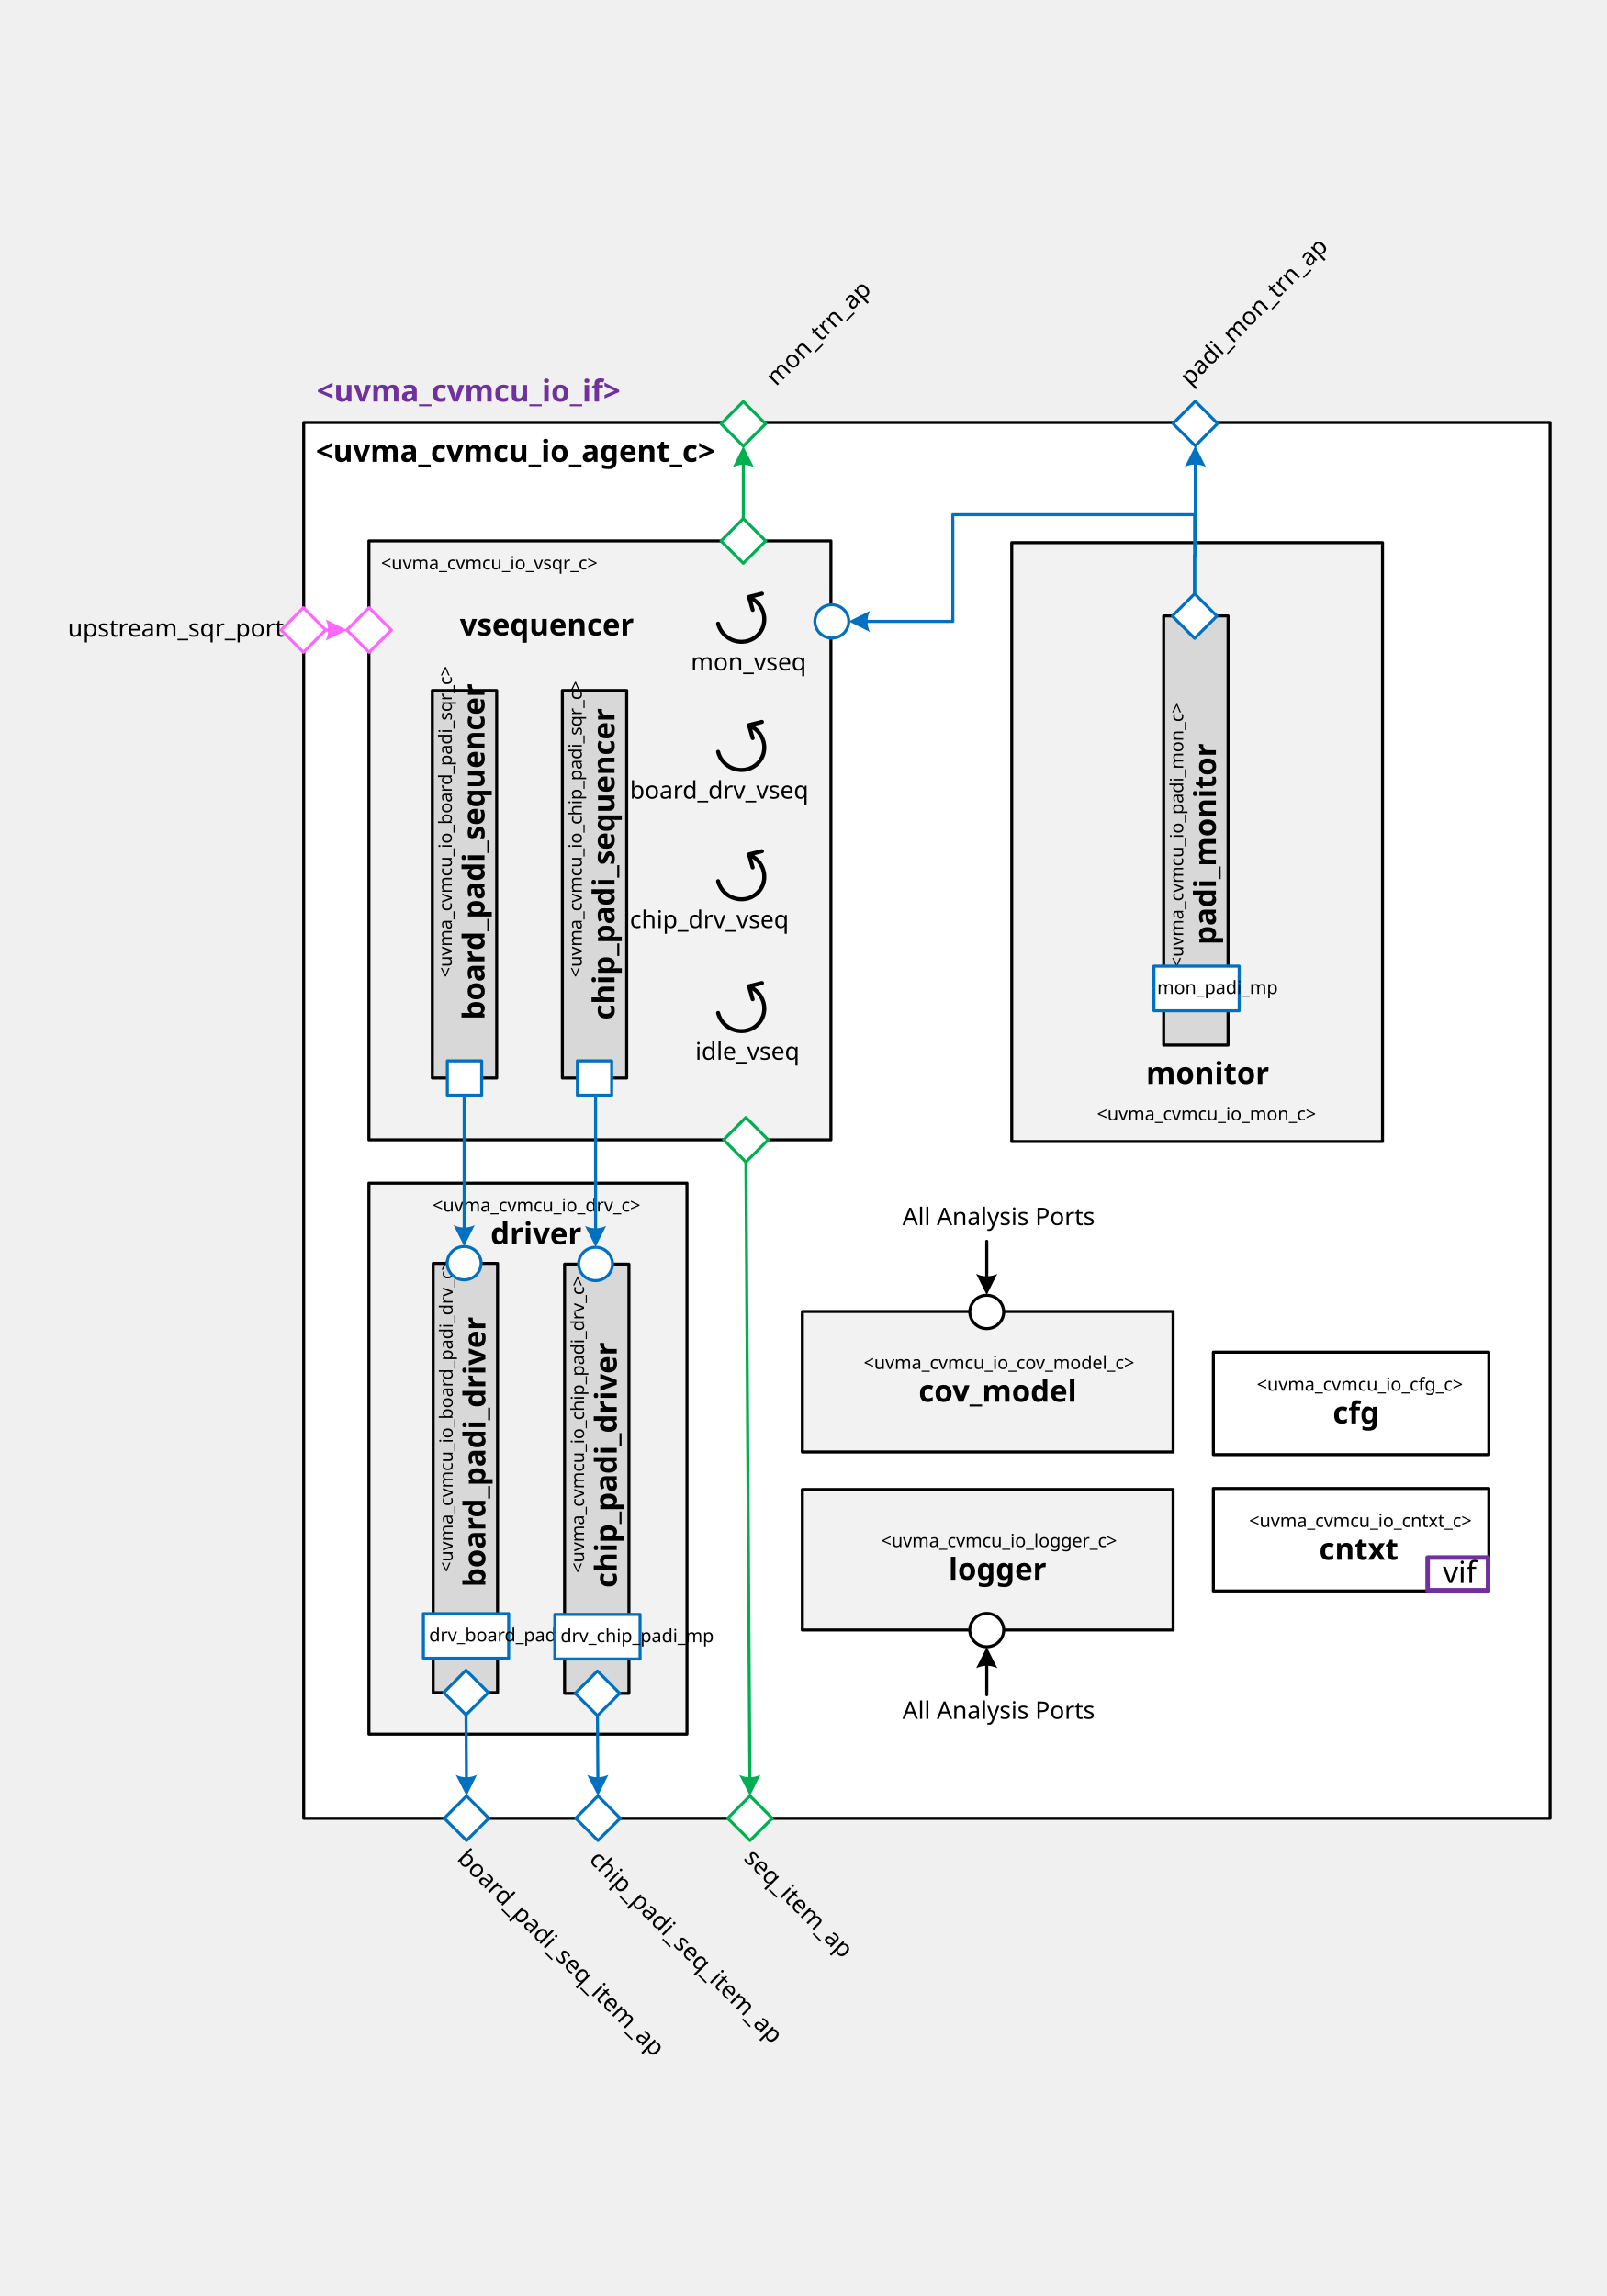
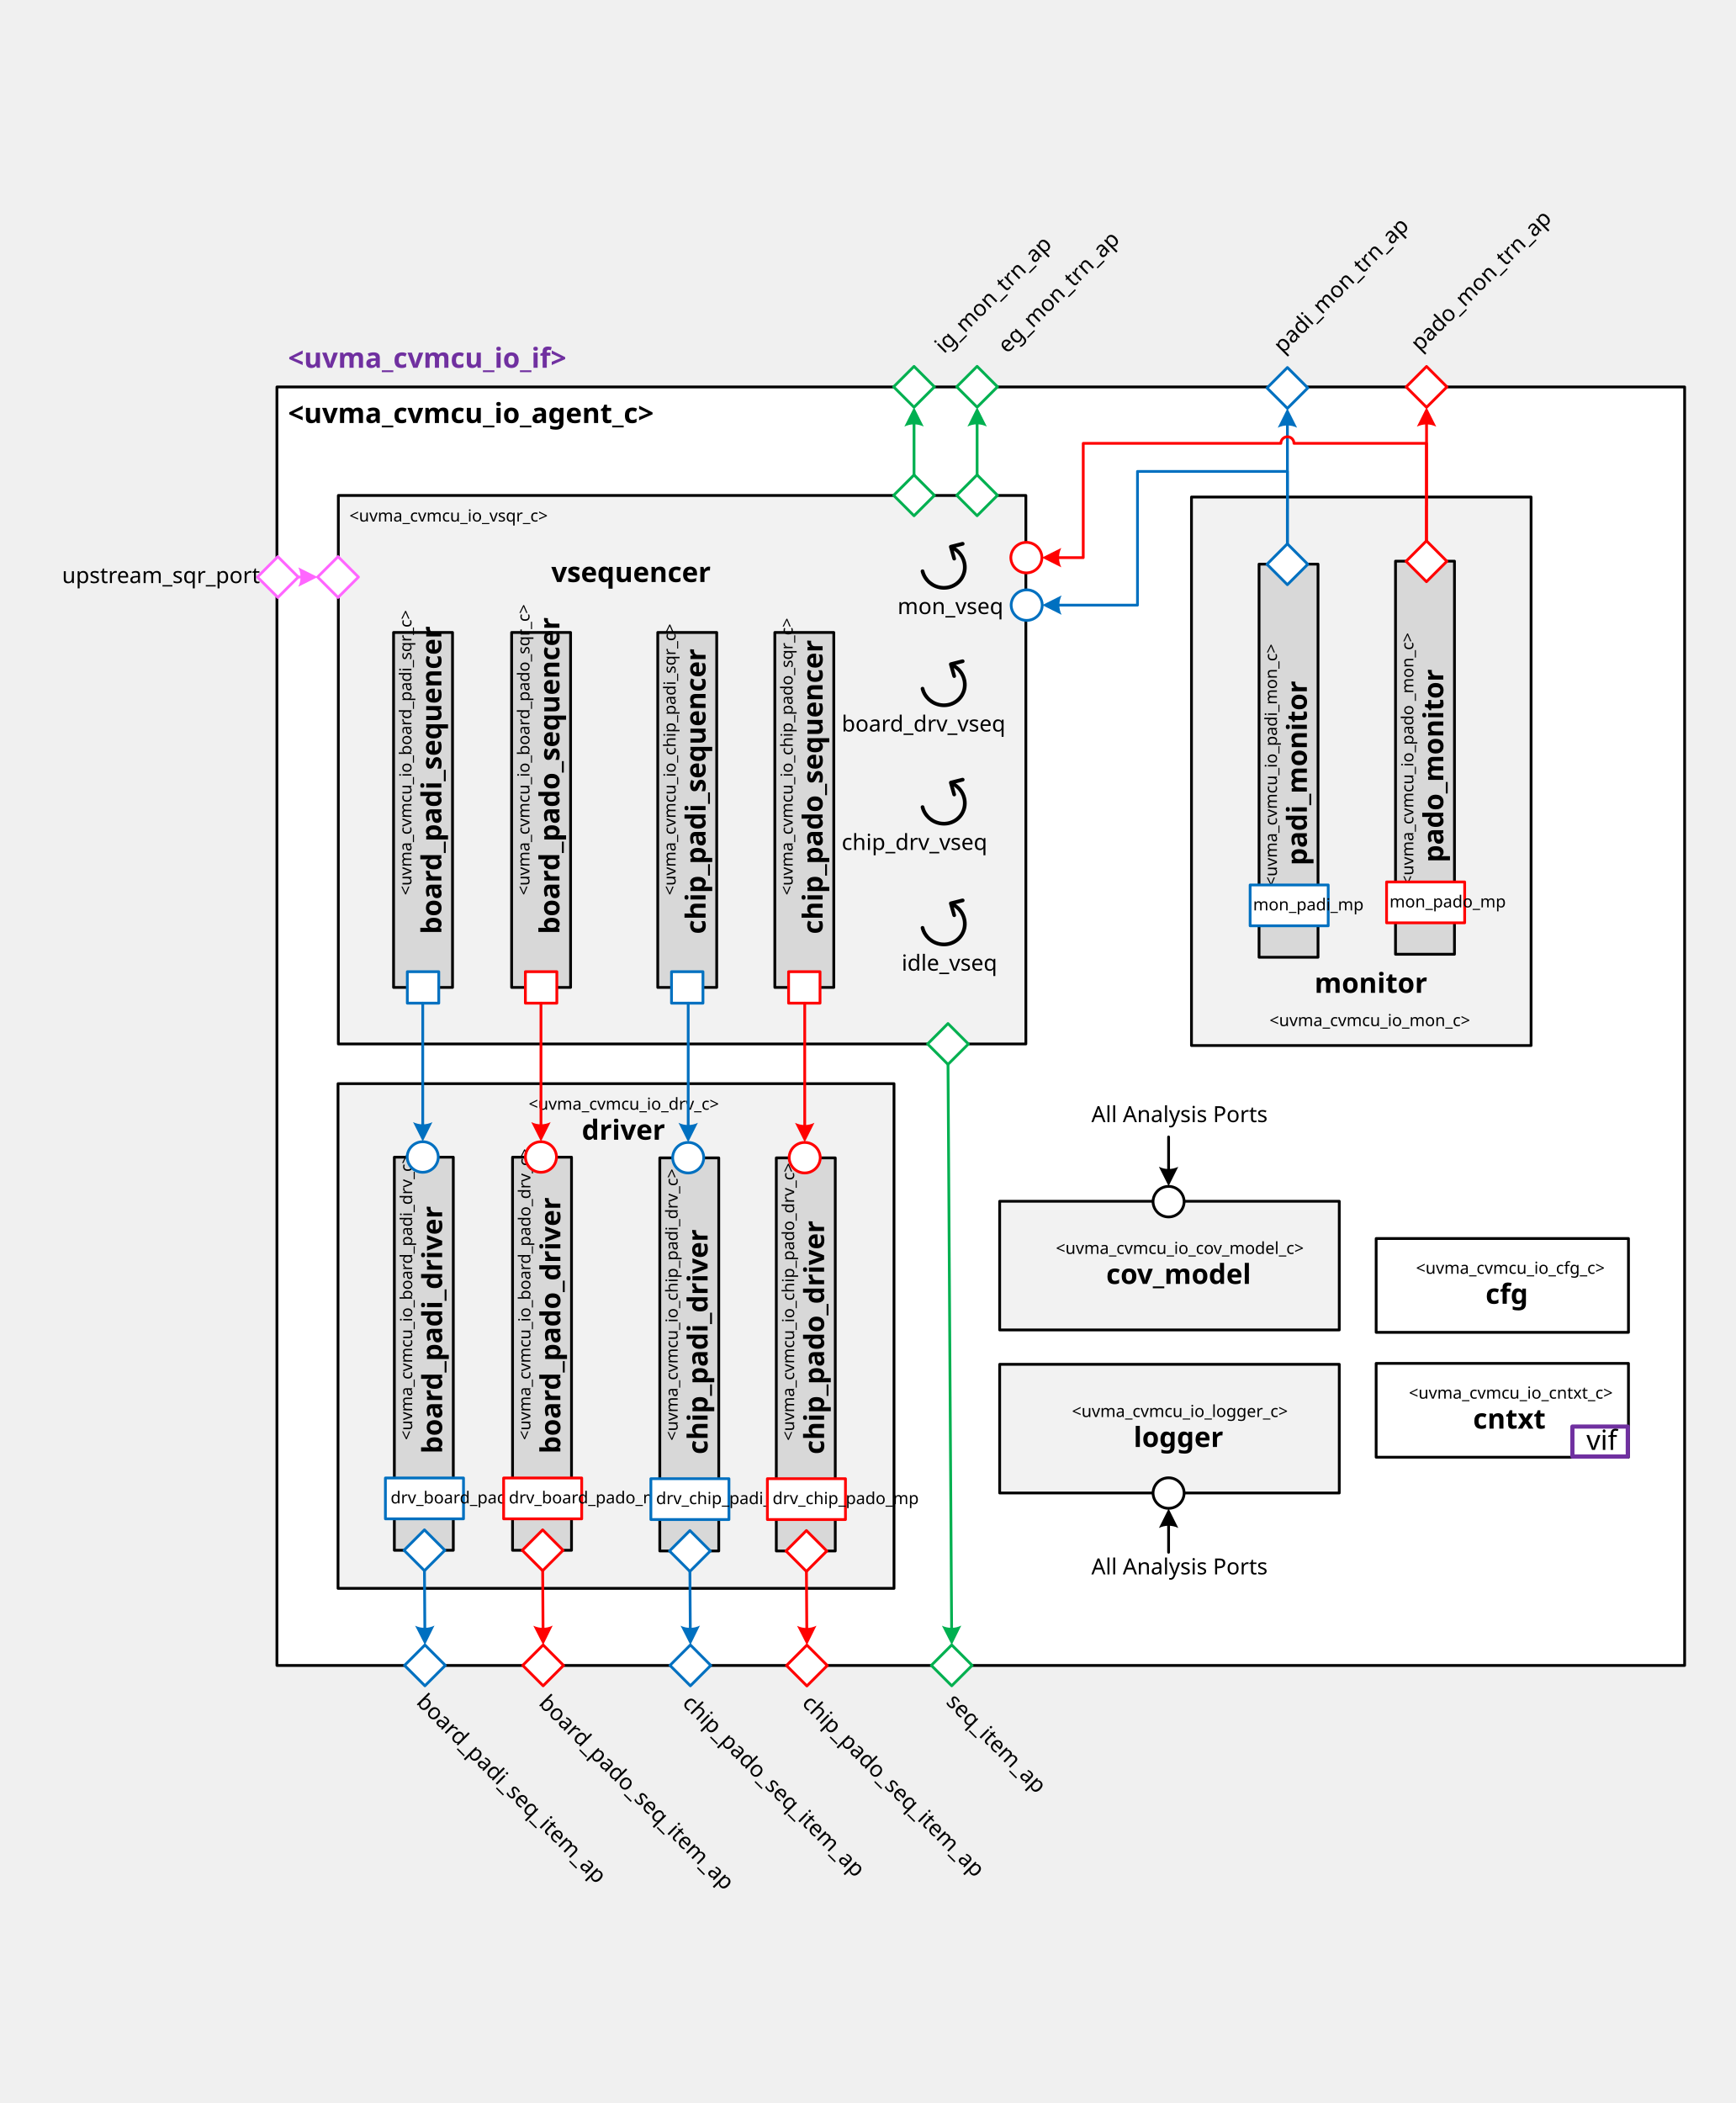
- <svg xmlns="http://www.w3.org/2000/svg" xmlns:xlink="http://www.w3.org/1999/xlink" width="7.368in" height="10.531in" viewBox="0 0 530.465 758.219" xml:space="preserve" color-interpolation-filters="sRGB" class="st27">
+ <svg xmlns="http://www.w3.org/2000/svg" xmlns:xlink="http://www.w3.org/1999/xlink" width="8.694in" height="10.531in" viewBox="0 0 625.965 758.219" xml:space="preserve" color-interpolation-filters="sRGB" class="st31">
  <style type="text/css">
	
		.st1 {fill:#ffffff;stroke:#000000;stroke-linecap:round;stroke-linejoin:round;stroke-width:1}
		.st2 {fill:#000000;font-family:Calibri;font-size:0.833em;font-weight:bold}
		.st3 {fill:#f2f2f2;stroke:#000000;stroke-linecap:round;stroke-linejoin:round;stroke-width:1}
		.st4 {fill:#000000;font-family:Calibri;font-size:0.5em}
		.st5 {font-size:0.6em;font-weight:normal}
		.st6 {fill:none;stroke:none;stroke-linecap:round;stroke-linejoin:round;stroke-width:0.75}
		.st7 {fill:#000000;font-family:Calibri;font-size:0.667em}
		.st8 {fill:#d8d8d8;stroke:#000000;stroke-linecap:round;stroke-linejoin:round;stroke-width:1}
		.st9 {font-size:1.667em;font-weight:bold}
		.st10 {fill:#ffffff;stroke:#0070c0;stroke-linecap:round;stroke-linejoin:round;stroke-width:1}
- 		.st11 {fill:#ffffff;stroke:#00b050;stroke-linecap:round;stroke-linejoin:round;stroke-width:1}
- 		.st12 {fill:#ffffff;stroke:#ff66ff;stroke-linecap:round;stroke-linejoin:round;stroke-width:1}
- 		.st13 {marker-end:url(#mrkr5-41);stroke:#0070c0;stroke-linecap:round;stroke-linejoin:round;stroke-width:1}
- 		.st14 {fill:#0070c0;fill-opacity:1;stroke:#0070c0;stroke-opacity:1;stroke-width:0.284}
- 		.st15 {marker-start:url(#mrkr5-80);stroke:#0070c0;stroke-linecap:round;stroke-linejoin:round;stroke-width:1}
- 		.st16 {marker-end:url(#mrkr5-95);stroke:#00b050;stroke-linecap:round;stroke-linejoin:round;stroke-width:1}
- 		.st17 {fill:#00b050;fill-opacity:1;stroke:#00b050;stroke-opacity:1;stroke-width:0.284}
- 		.st18 {marker-end:url(#mrkr5-101);stroke:#ff66ff;stroke-linecap:round;stroke-linejoin:round;stroke-width:1}
- 		.st19 {fill:#ff66ff;fill-opacity:1;stroke:#ff66ff;stroke-opacity:1;stroke-width:0.284}
- 		.st20 {fill:#000000;stroke:none;stroke-linecap:round;stroke-linejoin:round;stroke-width:6.375}
- 		.st21 {fill:#7030a0;font-family:Calibri;font-size:0.833em;font-weight:bold}
- 		.st22 {marker-end:url(#mrkr5-192);stroke:#000000;stroke-linecap:round;stroke-linejoin:round;stroke-width:1}
- 		.st23 {fill:#000000;fill-opacity:1;stroke:#000000;stroke-opacity:1;stroke-width:0.284}
- 		.st24 {fill:#ffffff;stroke:#7030a0;stroke-linecap:round;stroke-linejoin:round;stroke-width:1.5}
- 		.st25 {fill:#000000;font-family:Calibri;font-size:0.833em}
- 		.st26 {fill:none;stroke:none;stroke-linecap:round;stroke-linejoin:round;stroke-width:1}
- 		.st27 {fill:none;fill-rule:evenodd;font-size:12px;overflow:visible;stroke-linecap:square;stroke-miterlimit:3}
+ 		.st11 {fill:#ffffff;stroke:#ff0000;stroke-linecap:round;stroke-linejoin:round;stroke-width:1}
+ 		.st12 {fill:#ffffff;stroke:#00b050;stroke-linecap:round;stroke-linejoin:round;stroke-width:1}
+ 		.st13 {fill:#ffffff;stroke:#ff66ff;stroke-linecap:round;stroke-linejoin:round;stroke-width:1}
+ 		.st14 {marker-end:url(#mrkr5-55);stroke:#0070c0;stroke-linecap:round;stroke-linejoin:round;stroke-width:1}
+ 		.st15 {fill:#0070c0;fill-opacity:1;stroke:#0070c0;stroke-opacity:1;stroke-width:0.284}
+ 		.st16 {marker-end:url(#mrkr5-85);stroke:#ff0000;stroke-linecap:round;stroke-linejoin:round;stroke-width:1}
+ 		.st17 {fill:#ff0000;fill-opacity:1;stroke:#ff0000;stroke-opacity:1;stroke-width:0.284}
+ 		.st18 {marker-start:url(#mrkr5-133);stroke:#0070c0;stroke-linecap:round;stroke-linejoin:round;stroke-width:1}
+ 		.st19 {marker-start:url(#mrkr5-139);stroke:#ff0000;stroke-linecap:round;stroke-linejoin:round;stroke-width:1}
+ 		.st20 {marker-end:url(#mrkr5-159);stroke:#00b050;stroke-linecap:round;stroke-linejoin:round;stroke-width:1}
+ 		.st21 {fill:#00b050;fill-opacity:1;stroke:#00b050;stroke-opacity:1;stroke-width:0.284}
+ 		.st22 {marker-end:url(#mrkr5-165);stroke:#ff66ff;stroke-linecap:round;stroke-linejoin:round;stroke-width:1}
+ 		.st23 {fill:#ff66ff;fill-opacity:1;stroke:#ff66ff;stroke-opacity:1;stroke-width:0.284}
+ 		.st24 {fill:#000000;stroke:none;stroke-linecap:round;stroke-linejoin:round;stroke-width:6.375}
+ 		.st25 {fill:#7030a0;font-family:Calibri;font-size:0.833em;font-weight:bold}
+ 		.st26 {marker-end:url(#mrkr5-277);stroke:#000000;stroke-linecap:round;stroke-linejoin:round;stroke-width:1}
+ 		.st27 {fill:#000000;fill-opacity:1;stroke:#000000;stroke-opacity:1;stroke-width:0.284}
+ 		.st28 {fill:#ffffff;stroke:#7030a0;stroke-linecap:round;stroke-linejoin:round;stroke-width:1.5}
+ 		.st29 {fill:#000000;font-family:Calibri;font-size:0.833em}
+ 		.st30 {fill:none;stroke:none;stroke-linecap:round;stroke-linejoin:round;stroke-width:1}
+ 		.st31 {fill:none;fill-rule:evenodd;font-size:12px;overflow:visible;stroke-linecap:square;stroke-miterlimit:3}
	
	</style>
  <defs id="Markers">
    <g id="lend5">
      <path d="M 2 1 L 0 0 L 1.981 -0.993 C 1.672 -0.365 1.673 0.373 1.985 1 " style="stroke:none" />
    </g>
-     <marker id="mrkr5-41" class="st14" refX="-6.16" orient="auto" markerUnits="strokeWidth" overflow="visible">
+     <marker id="mrkr5-55" class="st15" refX="-6.16" orient="auto" markerUnits="strokeWidth" overflow="visible">
      <use xlink:href="#lend5" transform="scale(-3.52,-3.52) " />
    </marker>
-     <marker id="mrkr5-80" class="st14" refX="5.8" orient="auto" markerUnits="strokeWidth" overflow="visible">
+     <marker id="mrkr5-85" class="st17" refX="-6.16" orient="auto" markerUnits="strokeWidth" overflow="visible">
+       <use xlink:href="#lend5" transform="scale(-3.52,-3.52) " />
+     </marker>
+     <marker id="mrkr5-133" class="st15" refX="5.8" orient="auto" markerUnits="strokeWidth" overflow="visible">
      <use xlink:href="#lend5" transform="scale(3.52) " />
    </marker>
-     <marker id="mrkr5-95" class="st17" refX="-6.16" orient="auto" markerUnits="strokeWidth" overflow="visible">
+     <marker id="mrkr5-139" class="st17" refX="5.8" orient="auto" markerUnits="strokeWidth" overflow="visible">
+       <use xlink:href="#lend5" transform="scale(3.52) " />
+     </marker>
+     <marker id="mrkr5-159" class="st21" refX="-6.16" orient="auto" markerUnits="strokeWidth" overflow="visible">
      <use xlink:href="#lend5" transform="scale(-3.52,-3.52) " />
    </marker>
-     <marker id="mrkr5-101" class="st19" refX="-6.16" orient="auto" markerUnits="strokeWidth" overflow="visible">
+     <marker id="mrkr5-165" class="st23" refX="-6.16" orient="auto" markerUnits="strokeWidth" overflow="visible">
      <use xlink:href="#lend5" transform="scale(-3.52,-3.52) " />
    </marker>
-     <marker id="mrkr5-192" class="st23" refX="-6.16" orient="auto" markerUnits="strokeWidth" overflow="visible">
+     <marker id="mrkr5-277" class="st27" refX="-6.16" orient="auto" markerUnits="strokeWidth" overflow="visible">
      <use xlink:href="#lend5" transform="scale(-3.52,-3.52) " />
    </marker>
  </defs>
  <g>
-     <g id="shape1-1" transform="translate(100.294,-157.751)">
-       <rect x="0" y="297.264" width="411.671" height="460.955" class="st1" />
+     <g id="shape1-1" transform="translate(99.8569,-157.751)">
+       <rect x="0" y="297.264" width="507.608" height="460.955" class="st1" />
      <text x="4" y="310.26" class="st2">&lt;uvma_cvmcu_io_agent_c&gt;</text>
    </g>
-     <g id="shape2-4" transform="translate(121.837,-381.827)">
-       <rect x="0" y="560.459" width="152.585" height="197.76" class="st3" />
+     <g id="shape4-4" transform="translate(122.003,-381.827)">
+       <rect x="0" y="560.459" width="247.918" height="197.76" class="st3" />
      <text x="4" y="569.86" class="st4">&lt;uvma_cvmcu_io_vsqr_c&gt;</text>
    </g>
-     <g id="shape3-7" transform="translate(334.143,-381.26)">
+     <g id="shape5-7" transform="translate(429.642,-381.26)">
      <rect x="0" y="560.459" width="122.457" height="197.76" class="st3" />
      <text x="44.36" y="739.22" class="st2">monitor <tspan x="28.14" dy="2em" class="st5">&lt;uvma_cvmcu_io_mon_c&gt;</tspan>
      </text>
    </g>
-     <g id="shape4-11" transform="translate(-142.182,-401.905) rotate(-45)">
+     <g id="shape12-11" transform="translate(-72.7105,-401.905) rotate(-45)">
      <rect x="0" y="742.904" width="129.49" height="15.315" class="st6" />
      <text x="4" y="752.96" class="st7">padi_mon_trn_ap</text>
    </g>
-     <g id="group5-14" transform="translate(-594.188,361.679) rotate(-90)">
-       <g id="shape6-15" transform="translate(5.66929,1.13687E-13)">
+     <g id="group13-14" transform="translate(-595.041,361.679) rotate(-90)">
+       <g id="shape14-15" transform="translate(5.66929,1.13687E-13)">
        <rect x="0" y="736.959" width="127.984" height="21.26" class="st8" />
        <text x="33.24" y="743.39" class="st4">&lt;uvma_cvmcu_io_board_padi_sqr_c&gt; <tspan x="19.23" dy="1.08em" class="st9">board_padi_sequencer</tspan>
        </text>
      </g>
-       <g id="shape7-19" transform="translate(6.39488E-14,-4.96063)">
+       <g id="shape15-19" transform="translate(6.39488E-14,-4.96063)">
        <rect x="0" y="746.881" width="11.339" height="11.339" class="st10" />
      </g>
    </g>
-     <g id="group11-21" transform="translate(-551.242,361.679) rotate(-90)">
-       <g id="shape12-22" transform="translate(5.66929,1.13687E-13)">
+     <g id="group16-21" transform="translate(-552.469,361.679) rotate(-90)">
+       <g id="shape17-22" transform="translate(5.66929,1.13687E-13)">
+         <rect x="0" y="736.959" width="127.984" height="21.26" class="st8" />
+         <text x="33.24" y="743.39" class="st4">&lt;uvma_cvmcu_io_board_pado_sqr_c&gt; <tspan x="19.23" dy="1.08em" class="st9">board_pado_sequencer</tspan>
+         </text>
+       </g>
+       <g id="shape18-26" transform="translate(6.39488E-14,-4.96063)">
+         <rect x="0" y="746.881" width="11.339" height="11.339" class="st11" />
+       </g>
+     </g>
+     <g id="group19-28" transform="translate(-499.774,361.679) rotate(-90)">
+       <g id="shape20-29" transform="translate(5.66929,1.13687E-13)">
        <rect x="0" y="736.959" width="127.984" height="21.26" class="st8" />
        <text x="33.24" y="743.39" class="st4">&lt;uvma_cvmcu_io_chip_padi_sqr_c&gt; <tspan x="19.23" dy="1.08em" class="st9">chip_padi_sequencer</tspan>
        </text>
      </g>
-       <g id="shape13-26" transform="translate(6.39488E-14,-4.96063)">
+       <g id="shape21-33" transform="translate(6.39488E-14,-4.96063)">
        <rect x="0" y="746.881" width="11.339" height="11.339" class="st10" />
      </g>
    </g>
-     <g id="shape17-28" transform="translate(238.98,-374.461)">
-       <path d="M7.36 758.22 L14.72 750.86 L7.36 743.49 L0 750.86 L7.36 758.22 Z" class="st11" />
-     </g>
-     <g id="shape18-30" transform="translate(-628.965,215.406) rotate(-90)">
-       <path d="M7.36 758.22 L14.72 750.86 L7.36 743.49 L0 750.86 L7.36 758.22 Z" class="st12" />
-     </g>
-     <g id="shape19-32" transform="translate(121.837,-185.546)">
-       <rect x="0" y="576.251" width="105.04" height="181.968" class="st3" />
-       <text x="21.01" y="585.65" class="st4">&lt;uvma_cvmcu_io_drv_c&gt; <tspan x="40.17" dy="1.08em" class="st9">driver</tspan>
+     <g id="group22-35" transform="translate(-457.56,361.679) rotate(-90)">
+       <g id="shape23-36" transform="translate(5.66929,1.13687E-13)">
+         <rect x="0" y="736.959" width="127.984" height="21.26" class="st8" />
+         <text x="33.24" y="743.39" class="st4">&lt;uvma_cvmcu_io_chip_pado_sqr_c&gt; <tspan x="19.23" dy="1.08em" class="st9">chip_pado_sequencer</tspan>
+         </text>
+       </g>
+       <g id="shape24-40" transform="translate(6.39488E-14,-4.96063)">
+         <rect x="0" y="746.881" width="11.339" height="11.339" class="st11" />
+       </g>
+     </g>
+     <g id="shape25-42" transform="translate(334.479,-374.461)">
+       <path d="M7.36 758.22 L14.72 750.86 L7.36 743.49 L0 750.86 L7.36 758.22 Z" class="st12" />
+     </g>
+     <g id="shape27-44" transform="translate(-628.965,215.406) rotate(-90)">
+       <path d="M7.36 758.22 L14.72 750.86 L7.36 743.49 L0 750.86 L7.36 758.22 Z" class="st13" />
+     </g>
+     <g id="shape28-46" transform="translate(121.892,-185.546)">
+       <rect x="0" y="576.251" width="200.484" height="181.968" class="st3" />
+       <text x="68.73" y="585.65" class="st4">&lt;uvma_cvmcu_io_drv_c&gt; <tspan x="87.89" dy="1.08em" class="st9">driver</tspan>
      </text>
    </g>
-     <g id="shape20-36" transform="translate(146.206,-396.54)">
-       <path d="M7.09 758.22 L7.09 801.92" class="st13" />
-     </g>
-     <g id="group21-42" transform="translate(139.832,-185.102)">
-       <g id="shape22-43" transform="translate(-733.739,744.046) rotate(-90)">
+     <g id="shape29-50" transform="translate(145.353,-396.54)">
+       <path d="M7.09 758.22 L7.09 801.92" class="st14" />
+     </g>
+     <g id="group30-56" transform="translate(138.979,-185.102)">
+       <g id="shape31-57" transform="translate(-733.739,744.046) rotate(-90)">
        <rect x="0" y="736.959" width="141.732" height="21.26" class="st8" />
        <text x="39.75" y="743.39" class="st4">&lt;uvma_cvmcu_io_board_padi_drv_c&gt; <tspan x="34.85" dy="1.08em" class="st9">board_padi_driver</tspan>
        </text>
      </g>
-       <g id="shape23-47" transform="translate(7.84967,1354.86) scale(1,-1)">
+       <g id="shape32-61" transform="translate(7.84967,1354.86) scale(1,-1)">
        <path d="M0 752.61 A5.611 5.611 0 0 1 11.22 752.61 A5.611 5.611 0 0 1 0 752.61 Z" class="st10" />
      </g>
-       <g id="shape24-49" transform="translate(6.71582,-6.81116)">
+       <g id="shape33-63" transform="translate(6.71582,-6.81116)">
        <path d="M7.36 758.22 L14.72 750.86 L7.36 743.49 L0 750.86 L7.36 758.22 Z" class="st10" />
      </g>
-       <g id="shape25-51" transform="translate(-6.39488E-14,-25.5118)">
+       <g id="shape34-65" transform="translate(-6.39488E-14,-25.5118)">
        <rect x="0" y="743.495" width="28.156" height="14.724" class="st10" />
        <text x="1.88" y="752.66" class="st4">drv_board_padi_mp</text>
      </g>
    </g>
-     <g id="group32-54" transform="translate(183.233,-184.849)">
-       <g id="shape33-55" transform="translate(-733.739,744.046) rotate(-90)">
+     <g id="group35-68" transform="translate(181.604,-185.102)">
+       <g id="shape36-69" transform="translate(-733.739,744.046) rotate(-90)">
+         <rect x="0" y="736.959" width="141.732" height="21.26" class="st8" />
+         <text x="39.75" y="743.39" class="st4">&lt;uvma_cvmcu_io_board_pado_drv_c&gt; <tspan x="34.85" dy="1.08em" class="st9">board_pado_driver</tspan>
+         </text>
+       </g>
+       <g id="shape37-73" transform="translate(7.84967,1354.86) scale(1,-1)">
+         <path d="M0 752.61 A5.611 5.611 0 0 1 11.22 752.61 A5.611 5.611 0 0 1 0 752.61 Z" class="st11" />
+       </g>
+       <g id="shape38-75" transform="translate(6.71582,-6.81116)">
+         <path d="M7.36 758.22 L14.72 750.86 L7.36 743.49 L0 750.86 L7.36 758.22 Z" class="st11" />
+       </g>
+       <g id="shape39-77" transform="translate(-6.39488E-14,-25.5118)">
+         <rect x="0" y="743.495" width="28.156" height="14.724" class="st11" />
+         <text x="1.88" y="752.66" class="st4">drv_board_pado_mp</text>
+       </g>
+     </g>
+     <g id="shape40-80" transform="translate(187.978,-396.54)">
+       <path d="M7.09 758.22 L7.09 801.92" class="st16" />
+     </g>
+     <g id="group41-86" transform="translate(234.701,-184.849)">
+       <g id="shape42-87" transform="translate(-733.739,744.046) rotate(-90)">
        <rect x="0" y="736.959" width="141.732" height="21.26" class="st8" />
        <text x="39.75" y="743.39" class="st4">&lt;uvma_cvmcu_io_chip_padi_drv_c&gt; <tspan x="34.85" dy="1.08em" class="st9">chip_padi_driver</tspan>
        </text>
      </g>
-       <g id="shape34-59" transform="translate(7.84967,1354.86) scale(1,-1)">
+       <g id="shape43-91" transform="translate(7.84967,1354.86) scale(1,-1)">
        <path d="M0 752.61 A5.611 5.611 0 0 1 11.22 752.61 A5.611 5.611 0 0 1 0 752.61 Z" class="st10" />
      </g>
-       <g id="shape35-61" transform="translate(6.71582,-6.81116)">
+       <g id="shape44-93" transform="translate(6.71582,-6.81116)">
        <path d="M7.36 758.22 L14.72 750.86 L7.36 743.49 L0 750.86 L7.36 758.22 Z" class="st10" />
      </g>
-       <g id="shape36-63" transform="translate(-6.39488E-14,-25.5118)">
+       <g id="shape45-95" transform="translate(-6.39488E-14,-25.5118)">
        <rect x="0" y="743.495" width="28.156" height="14.724" class="st10" />
        <text x="1.88" y="752.66" class="st4">drv_chip_padi_mp</text>
      </g>
    </g>
-     <g id="shape42-66" transform="translate(189.607,-396.54)">
-       <path d="M7.09 758.22 L7.09 802.17" class="st13" />
-     </g>
-     <g id="shape44-71" transform="translate(146.72,-150.414)">
+     <g id="group46-98" transform="translate(276.714,-184.849)">
+       <g id="shape47-99" transform="translate(-733.739,744.046) rotate(-90)">
+         <rect x="0" y="736.959" width="141.732" height="21.26" class="st8" />
+         <text x="39.75" y="743.39" class="st4">&lt;uvma_cvmcu_io_chip_pado_drv_c&gt; <tspan x="34.85" dy="1.08em" class="st9">chip_pado_driver</tspan>
+         </text>
+       </g>
+       <g id="shape48-103" transform="translate(7.84967,1354.86) scale(1,-1)">
+         <path d="M0 752.61 A5.611 5.611 0 0 1 11.22 752.61 A5.611 5.611 0 0 1 0 752.61 Z" class="st11" />
+       </g>
+       <g id="shape49-105" transform="translate(6.71582,-6.81116)">
+         <path d="M7.36 758.22 L14.72 750.86 L7.36 743.49 L0 750.86 L7.36 758.22 Z" class="st11" />
+       </g>
+       <g id="shape50-107" transform="translate(-6.39488E-14,-25.5118)">
+         <rect x="0" y="743.495" width="28.156" height="14.724" class="st11" />
+         <text x="1.88" y="752.66" class="st4">drv_chip_pado_mp</text>
+       </g>
+     </g>
+     <g id="shape51-110" transform="translate(241.075,-396.54)">
+       <path d="M7.09 758.22 L7.09 802.17" class="st14" />
+     </g>
+     <g id="shape52-115" transform="translate(283.089,-396.54)">
+       <path d="M7.09 758.22 L7.09 802.17" class="st16" />
+     </g>
+     <g id="shape61-120" transform="translate(145.867,-150.414)">
      <path d="M7.36 758.22 L14.72 750.86 L7.36 743.49 L0 750.86 L7.36 758.22 Z" class="st10" />
    </g>
-     <g id="shape46-73" transform="translate(190.121,-150.414)">
+     <g id="shape62-122" transform="translate(188.491,-150.414)">
+       <path d="M7.36 758.22 L14.72 750.86 L7.36 743.49 L0 750.86 L7.36 758.22 Z" class="st11" />
+     </g>
+     <g id="shape63-124" transform="translate(241.589,-150.414)">
      <path d="M7.36 758.22 L14.72 750.86 L7.36 743.49 L0 750.86 L7.36 758.22 Z" class="st10" />
    </g>
-     <g id="shape48-75" transform="translate(-604.122,597.955) rotate(-90.3683)">
-       <path d="M5.8 758.22 L6.16 758.22 L26.78 758.22" class="st15" />
-     </g>
-     <g id="shape50-81" transform="translate(-560.72,598.001) rotate(-90.3718)">
-       <path d="M5.8 758.22 L6.16 758.22 L26.52 758.22" class="st15" />
-     </g>
-     <g id="shape52-86" transform="translate(-650.667,215.406) rotate(-90)">
-       <path d="M7.36 758.22 L14.72 750.86 L7.36 743.49 L0 750.86 L7.36 758.22 Z" class="st12" />
-     </g>
-     <g id="shape53-88" transform="translate(240.324,-150.419)">
+     <g id="shape64-126" transform="translate(283.602,-150.363)">
      <path d="M7.36 758.22 L14.72 750.86 L7.36 743.49 L0 750.86 L7.36 758.22 Z" class="st11" />
    </g>
-     <g id="shape54-90" transform="translate(1004.55,378.889) rotate(89.632)">
-       <path d="M0 758.22 L203.16 758.22" class="st16" />
-     </g>
-     <g id="shape55-96" transform="translate(107.552,-550.175)">
-       <path d="M0 758.22 L0.82 758.22" class="st18" />
-     </g>
-     <g id="shape57-102" transform="translate(269.114,957.819) scale(1,-1)">
+     <g id="shape65-128" transform="translate(-604.975,597.955) rotate(-90.3683)">
+       <path d="M5.8 758.22 L6.16 758.22 L26.78 758.22" class="st18" />
+     </g>
+     <g id="shape66-134" transform="translate(-562.35,597.955) rotate(-90.3683)">
+       <path d="M5.8 758.22 L6.16 758.22 L26.78 758.22" class="st19" />
+     </g>
+     <g id="shape67-140" transform="translate(-509.252,598.001) rotate(-90.3718)">
+       <path d="M5.8 758.22 L6.16 758.22 L26.52 758.22" class="st18" />
+     </g>
+     <g id="shape68-145" transform="translate(-467.239,598.042) rotate(-90.3711)">
+       <path d="M5.8 758.22 L6.16 758.22 L26.57 758.22" class="st19" />
+     </g>
+     <g id="shape70-150" transform="translate(-650.667,215.406) rotate(-90)">
+       <path d="M7.36 758.22 L14.72 750.86 L7.36 743.49 L0 750.86 L7.36 758.22 Z" class="st13" />
+     </g>
+     <g id="shape71-152" transform="translate(335.824,-150.419)">
+       <path d="M7.36 758.22 L14.72 750.86 L7.36 743.49 L0 750.86 L7.36 758.22 Z" class="st12" />
+     </g>
+     <g id="shape72-154" transform="translate(1100.05,378.889) rotate(89.632)">
+       <path d="M0 758.22 L203.16 758.22" class="st20" />
+     </g>
+     <g id="shape74-160" transform="translate(107.552,-550.175)">
+       <path d="M0 758.22 L0.82 758.22" class="st22" />
+     </g>
+     <g id="shape76-166" transform="translate(364.498,953.656) scale(1,-1)">
+       <path d="M0 752.61 A5.611 5.611 0 0 1 11.22 752.61 A5.611 5.611 0 0 1 0 752.61 Z" class="st11" />
+     </g>
+     <g id="shape78-168" transform="translate(364.614,970.78) scale(1,-1)">
      <path d="M0 752.61 A5.611 5.611 0 0 1 11.22 752.61 A5.611 5.611 0 0 1 0 752.61 Z" class="st10" />
    </g>
-     <g id="shape58-104" transform="translate(387.4,-610.991)">
+     <g id="shape79-170" transform="translate(456.872,-610.991)">
      <path d="M7.36 758.22 L14.72 750.86 L7.36 743.49 L0 750.86 L7.36 758.22 Z" class="st10" />
    </g>
-     <g id="shape61-106" transform="translate(387.563,-562.142)">
-       <path d="M6.97 758.22 L6.97 745.55 L7.2 745.55 L7.2 715.53" class="st13" />
-     </g>
-     <g id="shape62-111" transform="translate(394.538,-564.662)">
-       <path d="M0 760.74 L0 734.63 L-79.86 734.63 L-79.86 769.87 L-108.04 769.87" class="st13" />
-     </g>
-     <g id="group64-116" transform="translate(901.448,612.798) rotate(120)">
-       <g id="shape65-117">
-         <path d="M11.29 743.38 C14.67 743.38 17.72 745.5 18.95 748.75 C20.2 752 19.39 755.68 16.91 758.05 C16.64 758.29 16.23         758.27 15.99 758 C15.72 757.73 15.74 757.3 16.01 757.05 C18.29 754.86 18.86 751.39 17.41 748.55 C15.96         745.7 12.85 744.21 9.8 744.91 C6.75 745.61 4.54 748.3 4.38 751.5 L6.38 749.45 C6.62 749.18 7.04 749.18         7.3 749.45 C7.56 749.7 7.56 750.13 7.3 750.4 L4.21 753.58 C4.1 753.69 3.94 753.78 3.79 753.78 L3.61         753.78 L3.57 753.76 C3.53 753.76 3.5 753.74 3.48 753.74 C3.39 753.71 3.33 753.67 3.26 753.6 L0.17 750.42         C-0.07 750.15 -0.05 749.72 0.19 749.47 C0.46 749.2 0.85 749.2 1.11 749.45 L3.07 751.46 C3.29 746.94         6.9 743.38 11.29 743.38 Z" class="st20" />
-       </g>
-       <g id="shape64-119">
+     <g id="shape81-172" transform="translate(507.045,-611.369)">
+       <path d="M7.36 758.22 L14.72 750.86 L7.36 743.49 L0 750.86 L7.36 758.22 Z" class="st11" />
+     </g>
+     <g id="shape84-174" transform="translate(507.307,-563.219)">
+       <path d="M7.07 758.22 L7.07 745.55 L7.1 745.55 L7.1 716.23" class="st16" />
+     </g>
+     <g id="shape86-179" transform="translate(457.142,-562.142)">
+       <path d="M7.08 758.22 L7.08 745.55 L7.09 745.55 L7.09 715.53" class="st14" />
+     </g>
+     <g id="shape87-184" transform="translate(464.224,-562.142)">
+       <path d="M0 758.22 L0 732.11 L-54.05 732.11 L-54.05 780.31 L-82.23 780.31" class="st14" />
+     </g>
+     <g id="shape89-189" transform="translate(514.38,-567.281)">
+       <path d="M0 762.28 L0 727.12 L-47.78 727.12 A2.362 2.362 -180 0 0 -52.51 727.12 L-123.77 727.12 L-123.77 768.33 L-132.5        768.33" class="st16" />
+     </g>
+     <g id="group101-194" transform="translate(996.948,612.798) rotate(120)">
+       <g id="shape102-195">
+         <path d="M11.29 743.38 C14.67 743.38 17.72 745.5 18.95 748.75 C20.2 752 19.39 755.68 16.91 758.05 C16.64 758.29 16.23         758.27 15.99 758 C15.72 757.73 15.74 757.3 16.01 757.05 C18.29 754.86 18.86 751.39 17.41 748.55 C15.96         745.7 12.85 744.21 9.8 744.91 C6.75 745.61 4.54 748.3 4.38 751.5 L6.38 749.45 C6.62 749.18 7.04 749.18         7.3 749.45 C7.56 749.7 7.56 750.13 7.3 750.4 L4.21 753.58 C4.1 753.69 3.94 753.78 3.79 753.78 L3.61         753.78 L3.57 753.76 C3.53 753.76 3.5 753.74 3.48 753.74 C3.39 753.71 3.33 753.67 3.26 753.6 L0.17 750.42         C-0.07 750.15 -0.05 749.72 0.19 749.47 C0.46 749.2 0.85 749.2 1.11 749.45 L3.07 751.46 C3.29 746.94         6.9 743.38 11.29 743.38 Z" class="st24" />
+       </g>
+       <g id="shape101-197">
        <text x="-693.44" y="-349.06" transform="rotate(-120)" class="st7">board_drv_vseq</text>
      </g>
    </g>
-     <g id="group66-121" transform="translate(901.448,655.495) rotate(120)">
-       <g id="shape67-122">
-         <path d="M11.29 743.38 C14.67 743.38 17.72 745.5 18.95 748.75 C20.2 752 19.39 755.68 16.91 758.05 C16.64 758.29 16.23         758.27 15.99 758 C15.72 757.73 15.74 757.3 16.01 757.05 C18.29 754.86 18.86 751.39 17.41 748.55 C15.96         745.7 12.85 744.21 9.8 744.91 C6.75 745.61 4.54 748.3 4.38 751.5 L6.38 749.45 C6.62 749.18 7.04 749.18         7.3 749.45 C7.56 749.7 7.56 750.13 7.3 750.4 L4.21 753.58 C4.1 753.69 3.94 753.78 3.79 753.78 L3.61         753.78 L3.57 753.76 C3.53 753.76 3.5 753.74 3.48 753.74 C3.39 753.71 3.33 753.67 3.26 753.6 L0.17 750.42         C-0.07 750.15 -0.05 749.72 0.19 749.47 C0.46 749.2 0.85 749.2 1.11 749.45 L3.07 751.46 C3.29 746.94         6.9 743.38 11.29 743.38 Z" class="st20" />
-       </g>
-       <g id="shape66-124">
+     <g id="group103-199" transform="translate(996.948,655.495) rotate(120)">
+       <g id="shape104-200">
+         <path d="M11.29 743.38 C14.67 743.38 17.72 745.5 18.95 748.75 C20.2 752 19.39 755.68 16.91 758.05 C16.64 758.29 16.23         758.27 15.99 758 C15.72 757.73 15.74 757.3 16.01 757.05 C18.29 754.86 18.86 751.39 17.41 748.55 C15.96         745.7 12.85 744.21 9.8 744.91 C6.75 745.61 4.54 748.3 4.38 751.5 L6.38 749.45 C6.62 749.18 7.04 749.18         7.3 749.45 C7.56 749.7 7.56 750.13 7.3 750.4 L4.21 753.58 C4.1 753.69 3.94 753.78 3.79 753.78 L3.61         753.78 L3.57 753.76 C3.53 753.76 3.5 753.74 3.48 753.74 C3.39 753.71 3.33 753.67 3.26 753.6 L0.17 750.42         C-0.07 750.15 -0.05 749.72 0.19 749.47 C0.46 749.2 0.85 749.2 1.11 749.45 L3.07 751.46 C3.29 746.94         6.9 743.38 11.29 743.38 Z" class="st24" />
+       </g>
+       <g id="shape103-202">
        <text x="-693.44" y="-349.06" transform="rotate(-120)" class="st7">chip_drv_vseq</text>
      </g>
    </g>
-     <g id="group68-126" transform="translate(901.448,699.027) rotate(120)">
-       <g id="shape69-127">
-         <path d="M11.29 743.38 C14.67 743.38 17.72 745.5 18.95 748.75 C20.2 752 19.39 755.68 16.91 758.05 C16.64 758.29 16.23         758.27 15.99 758 C15.72 757.73 15.74 757.3 16.01 757.05 C18.29 754.86 18.86 751.39 17.41 748.55 C15.96         745.7 12.85 744.21 9.8 744.91 C6.75 745.61 4.54 748.3 4.38 751.5 L6.38 749.45 C6.62 749.18 7.04 749.18         7.3 749.45 C7.56 749.7 7.56 750.13 7.3 750.4 L4.21 753.58 C4.1 753.69 3.94 753.78 3.79 753.78 L3.61         753.78 L3.57 753.76 C3.53 753.76 3.5 753.74 3.48 753.74 C3.39 753.71 3.33 753.67 3.26 753.6 L0.17 750.42         C-0.07 750.15 -0.05 749.72 0.19 749.47 C0.46 749.2 0.85 749.2 1.11 749.45 L3.07 751.46 C3.29 746.94         6.9 743.38 11.29 743.38 Z" class="st20" />
-       </g>
-       <g id="shape68-129">
+     <g id="group105-204" transform="translate(996.948,699.027) rotate(120)">
+       <g id="shape106-205">
+         <path d="M11.29 743.38 C14.67 743.38 17.72 745.5 18.95 748.75 C20.2 752 19.39 755.68 16.91 758.05 C16.64 758.29 16.23         758.27 15.99 758 C15.72 757.73 15.74 757.3 16.01 757.05 C18.29 754.86 18.86 751.39 17.41 748.55 C15.96         745.7 12.85 744.21 9.8 744.91 C6.75 745.61 4.54 748.3 4.38 751.5 L6.38 749.45 C6.62 749.18 7.04 749.18         7.3 749.45 C7.56 749.7 7.56 750.13 7.3 750.4 L4.21 753.58 C4.1 753.69 3.94 753.78 3.79 753.78 L3.61         753.78 L3.57 753.76 C3.53 753.76 3.5 753.74 3.48 753.74 C3.39 753.71 3.33 753.67 3.26 753.6 L0.17 750.42         C-0.07 750.15 -0.05 749.72 0.19 749.47 C0.46 749.2 0.85 749.2 1.11 749.45 L3.07 751.46 C3.29 746.94         6.9 743.38 11.29 743.38 Z" class="st24" />
+       </g>
+       <g id="shape105-207">
        <text x="-671.82" y="-349.06" transform="rotate(-120)" class="st7">idle_vseq</text>
      </g>
    </g>
-     <g id="group70-131" transform="translate(901.448,570.455) rotate(120)">
-       <g id="shape71-132">
-         <path d="M11.29 743.38 C14.67 743.38 17.72 745.5 18.95 748.75 C20.2 752 19.39 755.68 16.91 758.05 C16.64 758.29 16.23         758.27 15.99 758 C15.72 757.73 15.74 757.3 16.01 757.05 C18.29 754.86 18.86 751.39 17.41 748.55 C15.96         745.7 12.85 744.21 9.8 744.91 C6.75 745.61 4.54 748.3 4.38 751.5 L6.38 749.45 C6.62 749.18 7.04 749.18         7.3 749.45 C7.56 749.7 7.56 750.13 7.3 750.4 L4.21 753.58 C4.1 753.69 3.94 753.78 3.79 753.78 L3.61         753.78 L3.57 753.76 C3.53 753.76 3.5 753.74 3.48 753.74 C3.39 753.71 3.33 753.67 3.26 753.6 L0.17 750.42         C-0.07 750.15 -0.05 749.72 0.19 749.47 C0.46 749.2 0.85 749.2 1.11 749.45 L3.07 751.46 C3.29 746.94         6.9 743.38 11.29 743.38 Z" class="st20" />
-       </g>
-       <g id="shape70-134">
+     <g id="group107-209" transform="translate(996.948,570.455) rotate(120)">
+       <g id="shape108-210">
+         <path d="M11.29 743.38 C14.67 743.38 17.72 745.5 18.95 748.75 C20.2 752 19.39 755.68 16.91 758.05 C16.64 758.29 16.23         758.27 15.99 758 C15.72 757.73 15.74 757.3 16.01 757.05 C18.29 754.86 18.86 751.39 17.41 748.55 C15.96         745.7 12.85 744.21 9.8 744.91 C6.75 745.61 4.54 748.3 4.38 751.5 L6.38 749.45 C6.62 749.18 7.04 749.18         7.3 749.45 C7.56 749.7 7.56 750.13 7.3 750.4 L4.21 753.58 C4.1 753.69 3.94 753.78 3.79 753.78 L3.61         753.78 L3.57 753.76 C3.53 753.76 3.5 753.74 3.48 753.74 C3.39 753.71 3.33 753.67 3.26 753.6 L0.17 750.42         C-0.07 750.15 -0.05 749.72 0.19 749.47 C0.46 749.2 0.85 749.2 1.11 749.45 L3.07 751.46 C3.29 746.94         6.9 743.38 11.29 743.38 Z" class="st24" />
+       </g>
+       <g id="shape107-212">
        <text x="-673.3" y="-349.06" transform="rotate(-120)" class="st7">mon_vseq</text>
      </g>
    </g>
-     <g id="shape72-136" transform="translate(774.941,78.6912) rotate(45)">
+     <g id="shape109-214" transform="translate(870.44,78.6912) rotate(45)">
      <rect x="0" y="742.904" width="50.296" height="15.315" class="st6" />
      <text x="4" y="752.96" class="st7">seq_item_ap</text>
    </g>
-     <g id="shape73-139" transform="translate(18.375,-542.737)">
+     <g id="shape110-217" transform="translate(18.375,-542.737)">
      <rect x="0" y="742.904" width="73.401" height="15.315" class="st6" />
      <text x="4" y="752.96" class="st7">upstream_sqr_port</text>
    </g>
-     <g id="shape75-142" transform="translate(680.259,78.791) rotate(45)">
+     <g id="shape113-220" transform="translate(-23.237,-402.605) rotate(-45)">
+       <rect x="0" y="742.904" width="127.285" height="15.315" class="st6" />
+       <text x="4" y="752.96" class="st7">pado_mon_trn_ap</text>
+     </g>
+     <g id="shape115-223" transform="translate(679.406,78.791) rotate(45)">
      <rect x="0" y="742.904" width="176.273" height="15.315" class="st6" />
      <text x="4" y="752.96" class="st7">board_padi_seq_item_ap</text>
    </g>
-     <g id="shape77-145" transform="translate(723.876,79.1689) rotate(45)">
+     <g id="shape116-226" transform="translate(723.536,79.1689) rotate(45)">
+       <rect x="0" y="742.904" width="173.664" height="15.315" class="st6" />
+       <text x="4" y="752.96" class="st7">board_pado_seq_item_ap</text>
+     </g>
+     <g id="shape117-229" transform="translate(775.344,79.1689) rotate(45)">
      <rect x="0" y="742.904" width="176.117" height="15.315" class="st6" />
-       <text x="4" y="752.96" class="st7">chip_padi_seq_item_ap</text>
-     </g>
-     <g id="shape79-148" transform="translate(238.124,-572.225)">
-       <path d="M7.36 758.22 L14.72 750.86 L7.36 743.49 L0 750.86 L7.36 758.22 Z" class="st11" />
-     </g>
-     <g id="shape80-150" transform="translate(238.124,-610.899)">
-       <path d="M7.36 758.22 L14.72 750.86 L7.36 743.49 L0 750.86 L7.36 758.22 Z" class="st11" />
-     </g>
-     <g id="shape81-152" transform="translate(-278.938,-401.853) rotate(-45)">
-       <rect x="0" y="742.904" width="148.612" height="15.315" class="st6" />
-       <text x="4" y="752.96" class="st7">mon_trn_ap</text>
-     </g>
-     <g id="shape82-155" transform="translate(-512.733,171.27) rotate(-90)">
-       <path d="M0 758.22 L17.79 758.22" class="st16" />
-     </g>
-     <g id="shape83-160" transform="translate(100.549,-620.965)">
+       <text x="4" y="752.96" class="st7">chip_pado_seq_item_ap</text>
+     </g>
+     <g id="shape118-232" transform="translate(818.481,79.1689) rotate(45)">
+       <rect x="0" y="742.904" width="173.075" height="15.315" class="st6" />
+       <text x="4" y="752.96" class="st7">chip_pado_seq_item_ap</text>
+     </g>
+     <g id="shape129-235" transform="translate(99.8709,-620.965)">
      <rect x="0" y="742.904" width="236.394" height="15.315" class="st6" />
-       <text x="4" y="753.56" class="st21">&lt;uvma_cvmcu_io_if&gt;</text>
-     </g>
-     <g id="group88-163" transform="translate(381.106,-413.094)">
-       <g id="shape89-164" transform="translate(-733.739,758.219) rotate(-90)">
+       <text x="4" y="753.56" class="st25">&lt;uvma_cvmcu_io_if&gt;</text>
+     </g>
+     <g id="group130-238" transform="translate(499.996,-414.17)">
+       <g id="shape131-239" transform="translate(-733.739,758.219) rotate(-90)">
+         <rect x="0" y="736.959" width="141.732" height="21.26" class="st8" />
+         <text x="24.98" y="743.39" class="st4">&lt;uvma_cvmcu_io_pado _mon_c&gt; <tspan x="33.09" dy="1.08em" class="st9">pado_monitor</tspan>
+         </text>
+       </g>
+       <g id="shape132-243" transform="translate(0,-11.3386)">
+         <rect x="0" y="743.495" width="28.156" height="14.724" class="st11" />
+         <text x="1.06" y="752.66" class="st4">mon_pado_mp</text>
+       </g>
+       <g id="shape133-246" transform="translate(7.02209,-134.324)">
+         <path d="M7.36 758.22 L14.72 750.86 L7.36 743.49 L0 750.86 L7.36 758.22 Z" class="st11" />
+       </g>
+     </g>
+     <g id="group134-248" transform="translate(450.792,-413.094)">
+       <g id="shape135-249" transform="translate(-733.739,758.219) rotate(-90)">
        <rect x="0" y="736.959" width="141.732" height="21.26" class="st8" />
        <text x="25.66" y="743.39" class="st4">&lt;uvma_cvmcu_io_padi_mon_c&gt; <tspan x="33.09" dy="1.08em" class="st9">padi_monitor</tspan>
        </text>
      </g>
-       <g id="shape90-168" transform="translate(0,-11.3386)">
+       <g id="shape136-253" transform="translate(0,-11.3386)">
        <rect x="0" y="743.495" width="28.156" height="14.724" class="st10" />
        <text x="1.06" y="752.66" class="st4">mon_padi_mp</text>
      </g>
-       <g id="shape91-171" transform="translate(6.07001,-134.324)">
+       <g id="shape137-256" transform="translate(6.07001,-134.324)">
        <path d="M7.36 758.22 L14.72 750.86 L7.36 743.49 L0 750.86 L7.36 758.22 Z" class="st10" />
      </g>
    </g>
-     <g id="shape92-173" transform="translate(400.738,-277.851)">
+     <g id="shape139-258" transform="translate(496.238,-277.851)">
      <rect x="0" y="724.392" width="90.98" height="33.827" class="st1" />
      <text x="14.36" y="737.11" class="st4">&lt;uvma_cvmcu_io_cfg_c&gt; <tspan x="39.44" dy="1.08em" class="st9">cfg</tspan>
      </text>
    </g>
-     <g id="group93-177" transform="translate(264.979,-185.335)">
-       <g id="shape94-178" transform="translate(0,-34.5955)">
+     <g id="group143-262" transform="translate(360.478,-185.335)">
+       <g id="shape144-263" transform="translate(0,-34.5955)">
        <rect x="0" y="711.825" width="122.457" height="46.394" class="st3" />
        <text x="26.06" y="730.82" class="st4">&lt;uvma_cvmcu_io_logger_c&gt; <tspan x="48.28" dy="1.08em" class="st9">logger</tspan>
        </text>
      </g>
-       <g id="shape95-182" transform="translate(55.2971,1476.26) scale(1,-1)">
+       <g id="shape145-267" transform="translate(55.2971,1476.26) scale(1,-1)">
        <path d="M0 752.61 A5.611 5.611 0 0 1 11.22 752.61 A5.611 5.611 0 0 1 0 752.61 Z" class="st1" />
      </g>
-       <g id="shape96-184" transform="translate(19.1027,1.13687E-13)">
+       <g id="shape146-269" transform="translate(19.1027,1.13687E-13)">
        <rect x="0" y="742.904" width="83.02" height="15.315" class="st6" />
        <text x="13.97" y="752.96" class="st7">All Analysis Ports</text>
      </g>
-       <g id="shape97-187" transform="translate(53.8218,-13.2216)">
-         <path d="M7.09 758.22 L7.09 748.65" class="st22" />
-       </g>
-     </g>
-     <g id="group98-193" transform="translate(264.979,-278.719)">
-       <g id="shape99-194">
+       <g id="shape147-272" transform="translate(53.8218,-13.2216)">
+         <path d="M7.09 758.22 L7.09 748.65" class="st26" />
+       </g>
+     </g>
+     <g id="group154-278" transform="translate(360.478,-278.719)">
+       <g id="shape149-279">
        <rect x="0" y="711.825" width="122.457" height="46.394" class="st3" />
        <text x="20.26" y="730.82" class="st4">&lt;uvma_cvmcu_io_cov_model_c&gt; <tspan x="38.41" dy="1.08em" class="st9">cov_model</tspan>
        </text>
      </g>
-       <g id="shape100-198" transform="translate(55.2971,1464.58) scale(1,-1)">
+       <g id="shape150-283" transform="translate(55.2971,1464.58) scale(1,-1)">
        <path d="M0 752.61 A5.611 5.611 0 0 1 11.22 752.61 A5.611 5.611 0 0 1 0 752.61 Z" class="st1" />
      </g>
-       <g id="shape101-200" transform="translate(19.1027,-69.6749)">
+       <g id="shape151-285" transform="translate(19.1027,-69.6749)">
        <rect x="0" y="742.904" width="83.02" height="15.315" class="st6" />
        <text x="13.97" y="752.96" class="st7">All Analysis Ports</text>
      </g>
-       <g id="shape102-203" transform="translate(53.8218,-69.5885)">
-         <path d="M7.09 758.22 L7.09 769.79" class="st22" />
-       </g>
-     </g>
-     <g id="group103-208" transform="translate(400.735,-232.834)">
-       <g id="shape104-209">
+       <g id="shape152-288" transform="translate(53.8218,-69.5885)">
+         <path d="M7.09 758.22 L7.09 769.79" class="st26" />
+       </g>
+     </g>
+     <g id="group155-293" transform="translate(496.235,-232.834)">
+       <g id="shape141-294">
        <rect x="0" y="724.392" width="90.98" height="33.827" class="st1" />
        <text x="11.8" y="737.11" class="st4">&lt;uvma_cvmcu_io_cntxt_c&gt; <tspan x="34.95" dy="1.08em" class="st9">cntxt</tspan>
        </text>
      </g>
-       <g id="shape105-213" transform="translate(70.7662,-0.239749)">
-         <rect x="0" y="747.415" width="19.97" height="10.804" class="st24" />
-         <text x="5.05" y="755.82" class="st25">vif</text>
-       </g>
-     </g>
-     <g id="shape106-216" transform="translate(126.341,-537.05)">
-       <rect x="0" y="733.888" width="98.709" height="24.331" class="st26" />
+       <g id="shape142-298" transform="translate(70.7662,-0.239749)">
+         <rect x="0" y="747.415" width="19.97" height="10.804" class="st28" />
+         <text x="5.05" y="755.82" class="st29">vif</text>
+       </g>
+     </g>
+     <g id="shape156-301" transform="translate(173.269,-537.05)">
+       <rect x="0" y="733.888" width="98.709" height="24.331" class="st30" />
      <text x="25.52" y="746.89" class="st2">vsequencer</text>
+     </g>
+     <g id="shape157-304" transform="translate(322.233,-572.265)">
+       <path d="M7.36 758.22 L14.72 750.86 L7.36 743.49 L0 750.86 L7.36 758.22 Z" class="st12" />
+     </g>
+     <g id="shape158-306" transform="translate(322.233,-611.392)">
+       <path d="M7.36 758.22 L14.72 750.86 L7.36 743.49 L0 750.86 L7.36 758.22 Z" class="st12" />
+     </g>
+     <g id="shape159-308" transform="translate(-194.829,-401.893) rotate(-45)">
+       <rect x="0" y="742.904" width="148.612" height="15.315" class="st6" />
+       <text x="4" y="752.96" class="st7">ig_mon_trn_ap</text>
+     </g>
+     <g id="shape160-311" transform="translate(-428.625,171.23) rotate(-90)">
+       <path d="M0 758.22 L18.24 758.22" class="st20" />
+     </g>
+     <g id="shape161-316" transform="translate(344.979,-572.282)">
+       <path d="M7.36 758.22 L14.72 750.86 L7.36 743.49 L0 750.86 L7.36 758.22 Z" class="st12" />
+     </g>
+     <g id="shape162-318" transform="translate(344.979,-611.409)">
+       <path d="M7.36 758.22 L14.72 750.86 L7.36 743.49 L0 750.86 L7.36 758.22 Z" class="st12" />
+     </g>
+     <g id="shape163-320" transform="translate(-172.082,-401.91) rotate(-45)">
+       <rect x="0" y="742.904" width="148.612" height="15.315" class="st6" />
+       <text x="4" y="752.96" class="st7">eg_mon_trn_ap</text>
+     </g>
+     <g id="shape164-323" transform="translate(-405.878,171.213) rotate(-90)">
+       <path d="M0 758.22 L18.24 758.22" class="st20" />
    </g>
  </g>
</svg>
